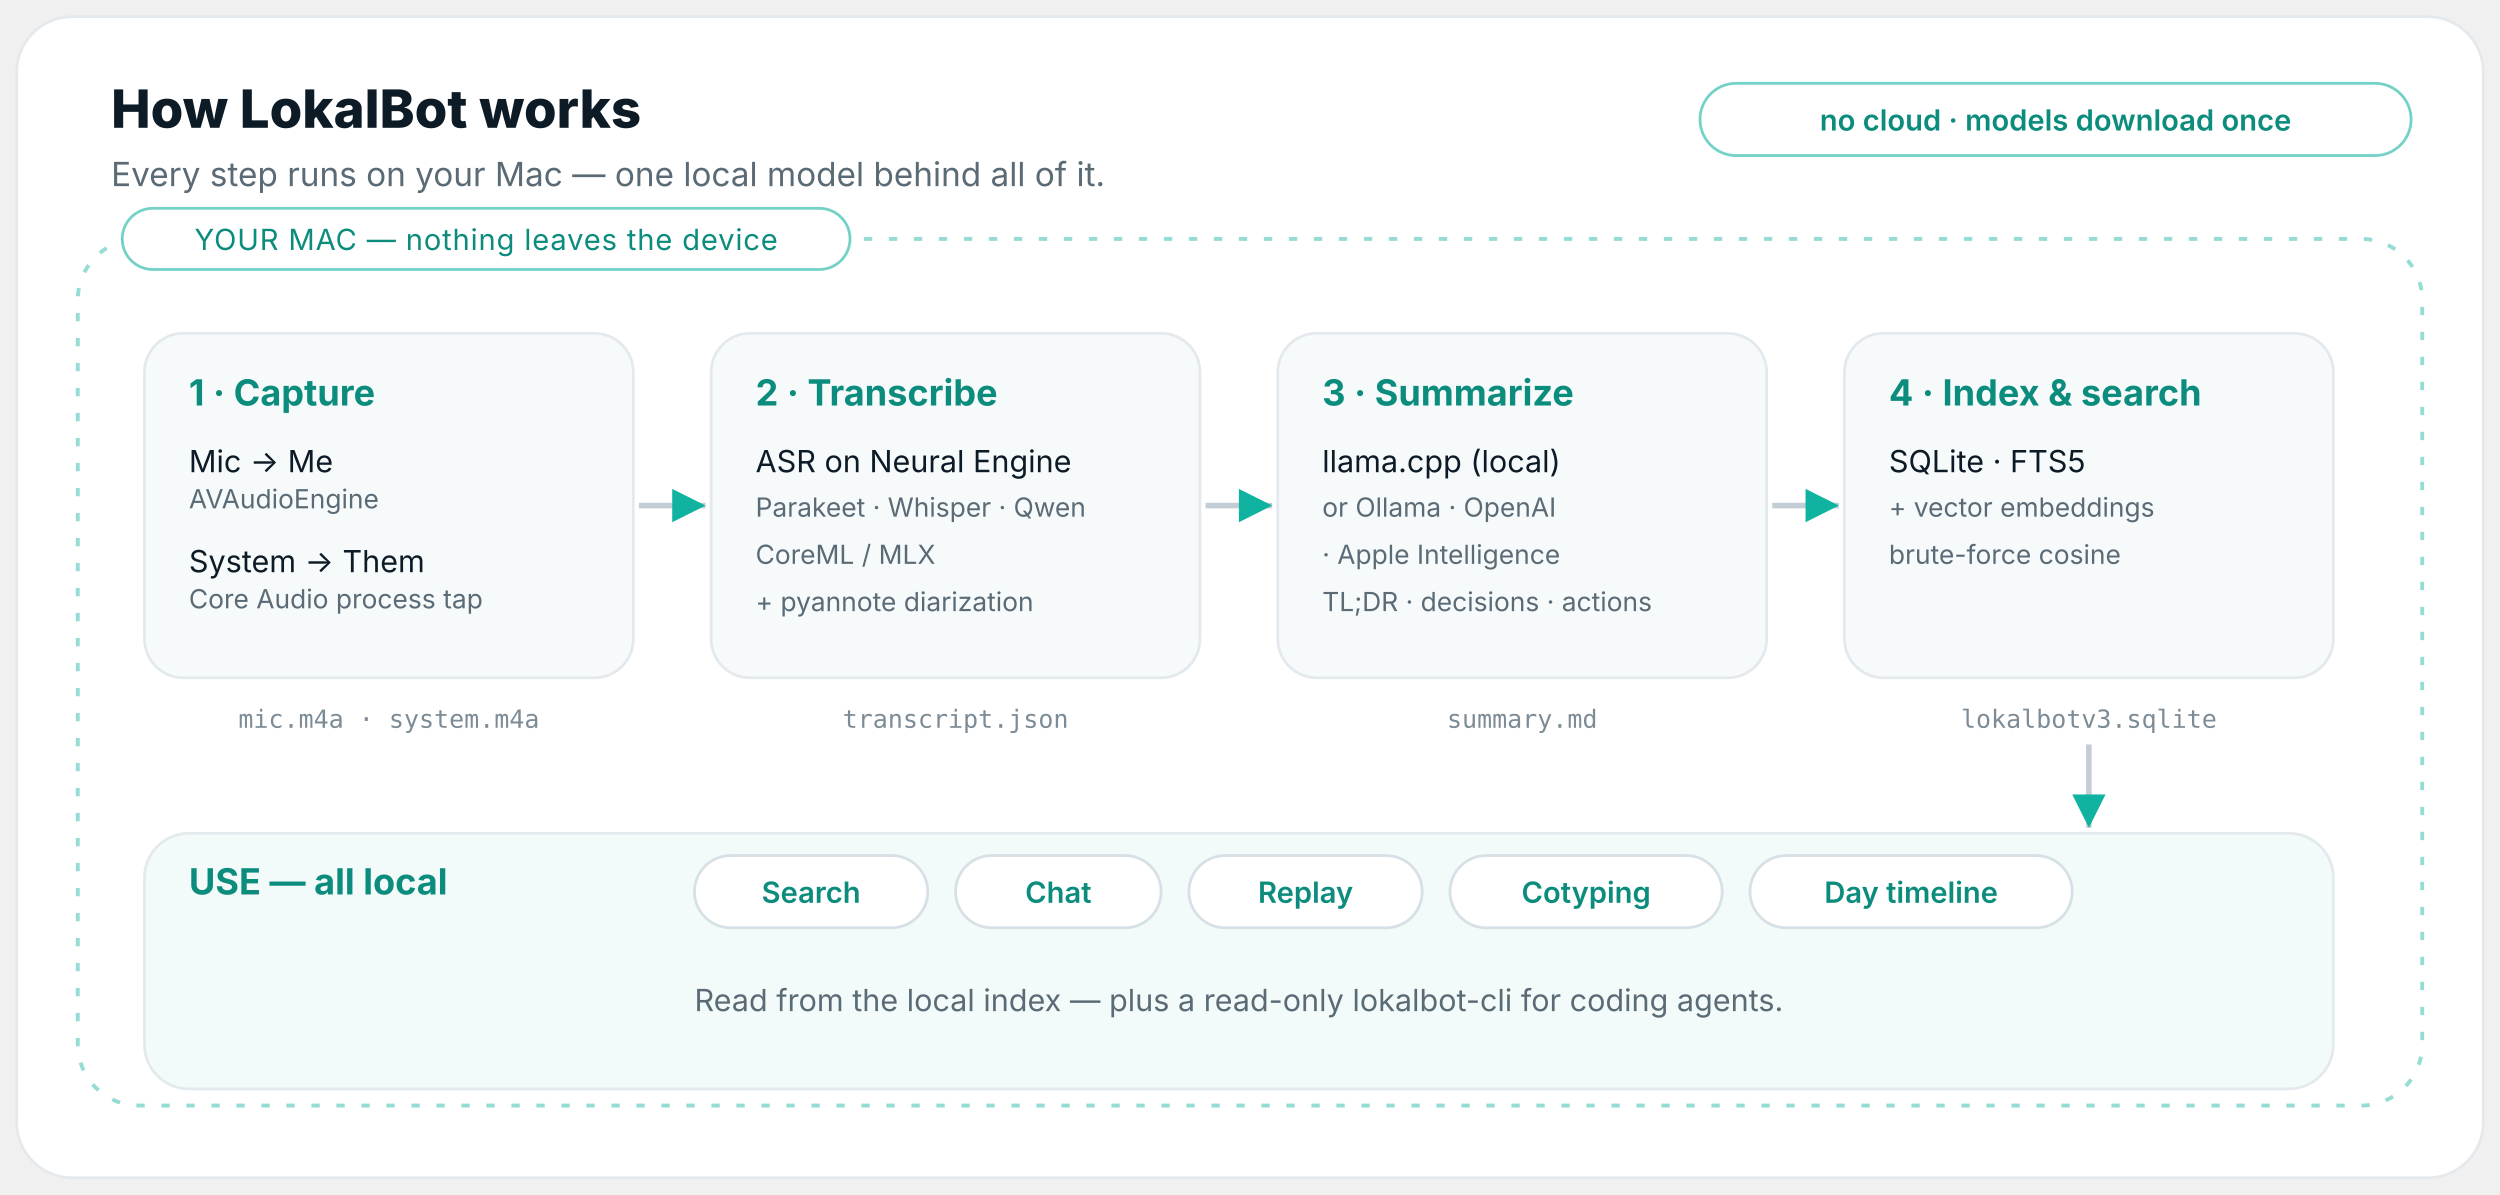
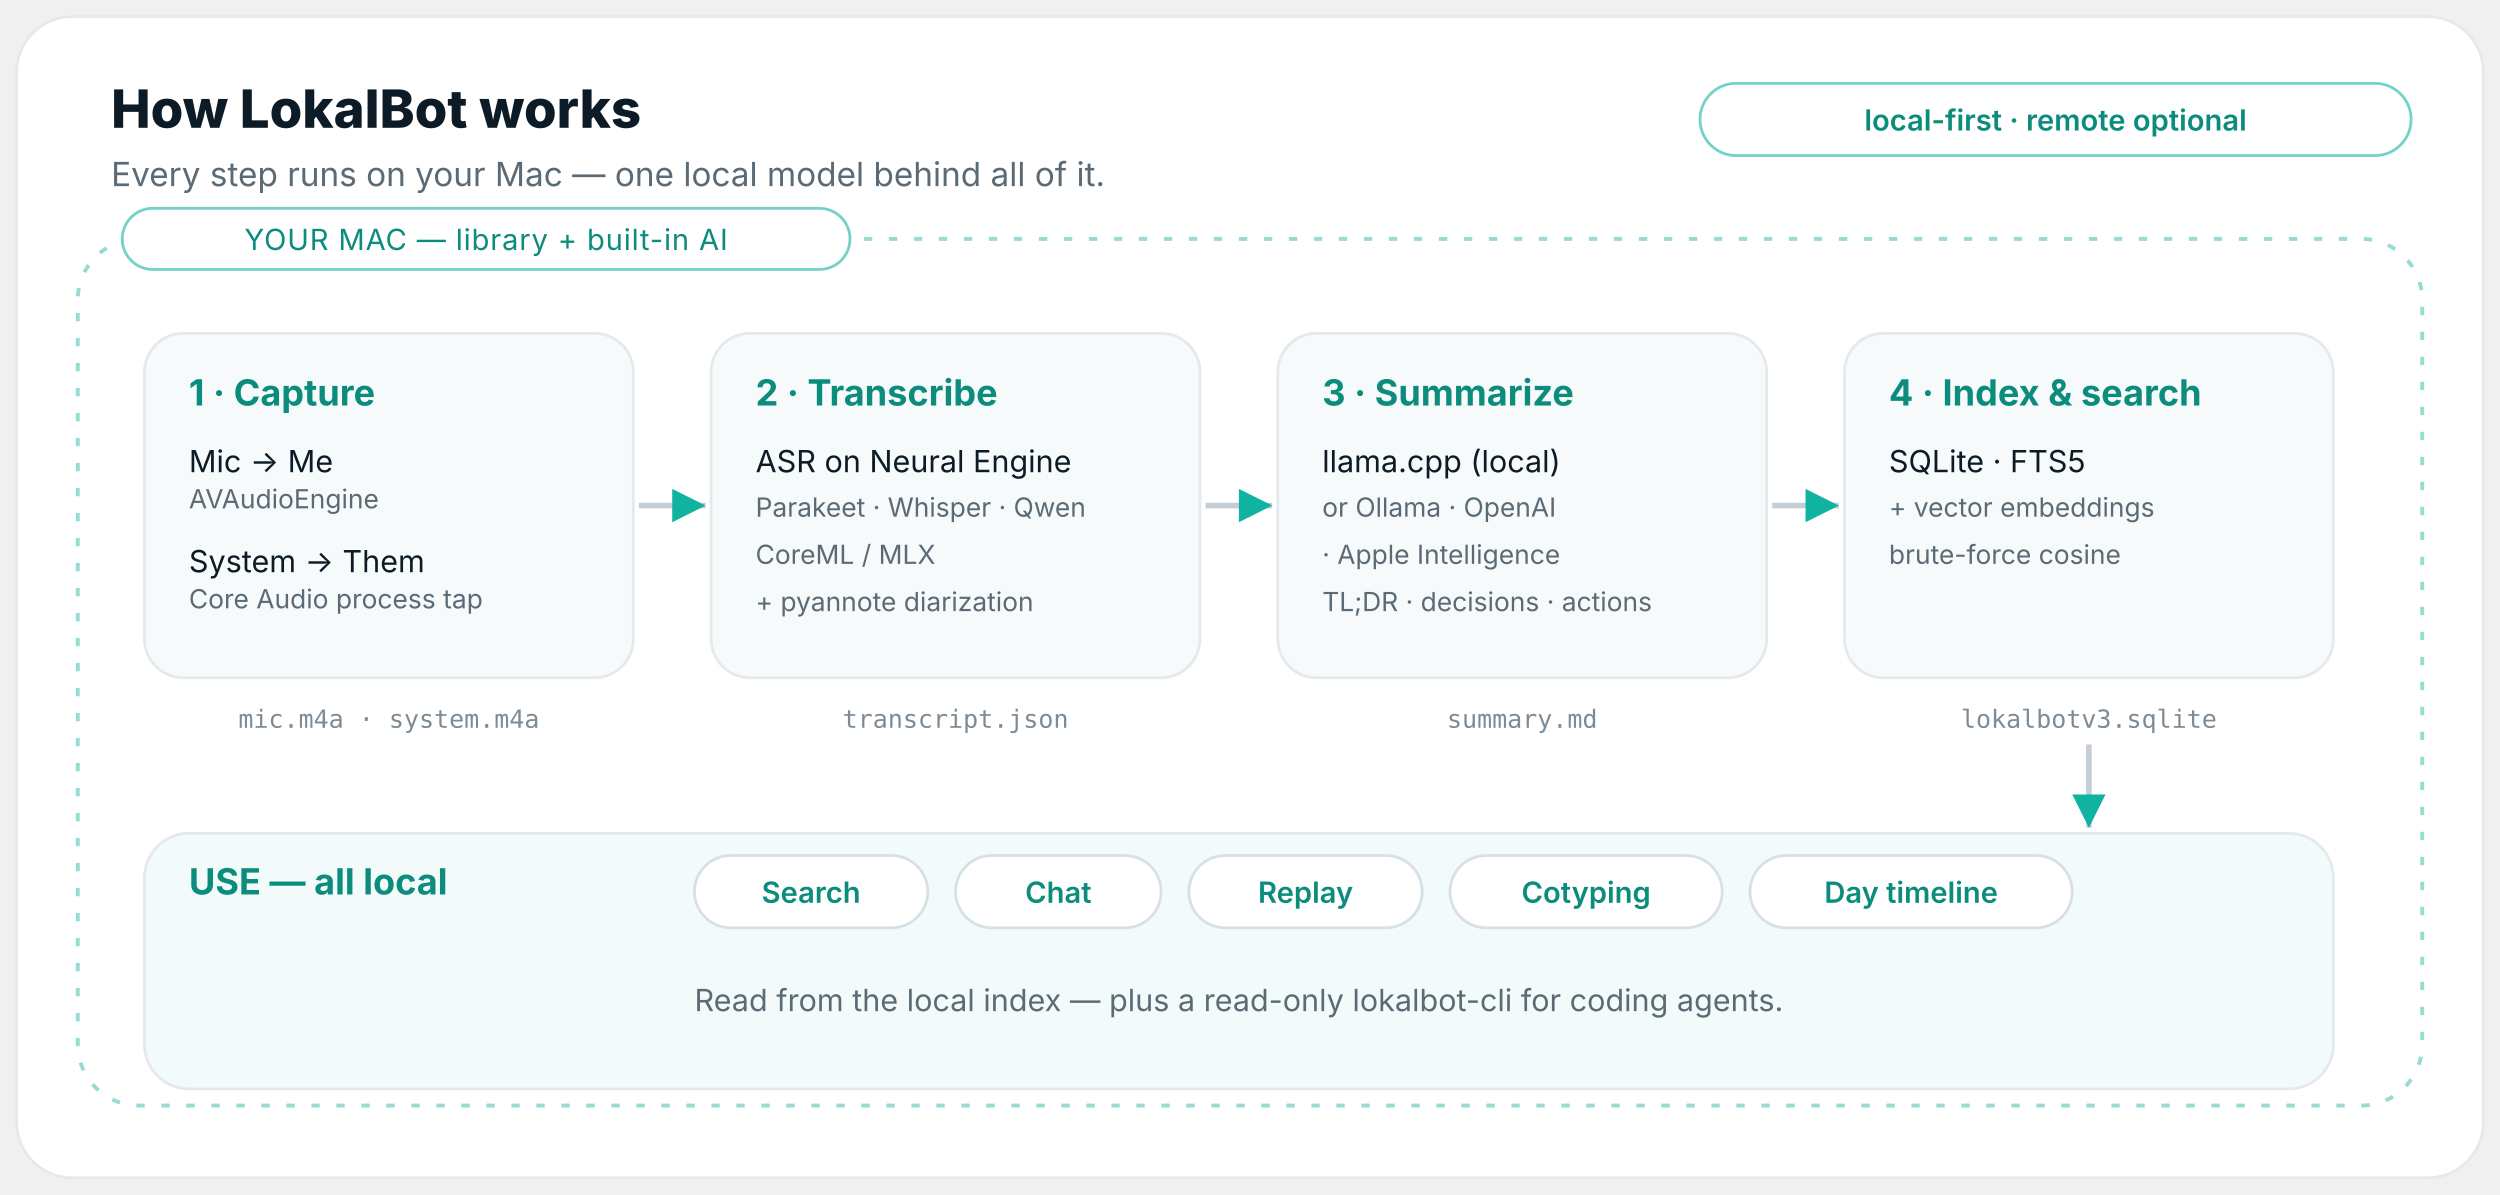
<svg xmlns="http://www.w3.org/2000/svg" viewBox="0 0 900 430" role="img" aria-labelledby="t d" font-family="-apple-system, BlinkMacSystemFont, 'SF Pro Text', 'Inter', system-ui, 'Segoe UI', Roboto, Helvetica, Arial, sans-serif">
  <defs>
    <marker id="ahl" markerWidth="9" markerHeight="9" refX="6" refY="3" orient="auto">
      <path d="M0,0 L6,3 L0,6 Z" fill="#0FB3A0" />
    </marker>
  </defs>
  <style>
    .hd{font-size:13px;font-weight:700;fill:#0C8C7D;}
    .ln{font-size:11px;fill:#0D1B26;}
    .sb{font-size:9.5px;fill:#5B6B76;}
    .fl{font-size:9px;fill:#7C8B95;font-family:ui-monospace,'SF Mono',Menlo,Consolas,monospace;}
    .pill{font-size:10.5px;font-weight:600;fill:#0C8C7D;}
  </style>
  <rect x="6" y="6" width="888" height="418" rx="20" fill="#FFFFFF" stroke="#E4E9EE" />
  <text x="40" y="46" font-size="19" font-weight="800" fill="#0D1B26">How LokalBot works</text>
  <text x="40" y="67" font-size="12" fill="#5B6B76">Every step runs on your Mac — one local model behind all of it.</text>
  <rect x="612" y="30" width="256" height="26" rx="13" fill="#FFFFFF" stroke="#16B3A1" stroke-opacity="0.6" />
-   <text x="740" y="47" text-anchor="middle" font-size="10.5" font-weight="600" fill="#0C8C7D">no cloud · models download once</text>
+   <text x="740" y="47" text-anchor="middle" font-size="10.5" font-weight="600" fill="#0C8C7D">local-first · remote optional</text>
  <rect x="28" y="86" width="844" height="312" rx="22" fill="none" stroke="#16B3A1" stroke-opacity="0.45" stroke-width="1.4" stroke-dasharray="3 6" />
  <rect x="44" y="75" width="262" height="22" rx="11" fill="#FFFFFF" stroke="#16B3A1" stroke-opacity="0.6" />
-   <text x="175" y="90" text-anchor="middle" font-size="10.5" letter-spacing="0.3" fill="#0C8C7D">YOUR MAC — nothing leaves the device</text>
+   <text x="175" y="90" text-anchor="middle" font-size="10.5" letter-spacing="0.3" fill="#0C8C7D">YOUR MAC — library + built-in AI</text>
  <g stroke="#C3CDD6" stroke-width="2">
    <line x1="230" y1="182" x2="254" y2="182" marker-end="url(#ahl)" />
    <line x1="434" y1="182" x2="458" y2="182" marker-end="url(#ahl)" />
    <line x1="638" y1="182" x2="662" y2="182" marker-end="url(#ahl)" />
    <line x1="752" y1="268" x2="752" y2="298" marker-end="url(#ahl)" />
  </g>
  <rect x="52" y="120" width="176" height="124" rx="14" fill="#F7FAFB" stroke="#E4E9EE" />
  <text class="hd" x="68" y="146">1 · Capture</text>
  <text class="ln" x="68" y="170">Mic → Me</text>
  <text class="sb" x="68" y="183">AVAudioEngine</text>
  <text class="ln" x="68" y="206">System → Them</text>
  <text class="sb" x="68" y="219">Core Audio process tap</text>
  <text class="fl" x="140" y="262" text-anchor="middle">mic.m4a · system.m4a</text>
  <rect x="256" y="120" width="176" height="124" rx="14" fill="#F7FAFB" stroke="#E4E9EE" />
  <text class="hd" x="272" y="146">2 · Transcribe</text>
  <text class="ln" x="272" y="170">ASR on Neural Engine</text>
  <text class="sb" x="272" y="186">Parakeet · Whisper · Qwen</text>
  <text class="sb" x="272" y="203">CoreML / MLX</text>
  <text class="sb" x="272" y="220">+ pyannote diarization</text>
  <text class="fl" x="344" y="262" text-anchor="middle">transcript.json</text>
  <rect x="460" y="120" width="176" height="124" rx="14" fill="#F7FAFB" stroke="#E4E9EE" />
  <text class="hd" x="476" y="146">3 · Summarize</text>
  <text class="ln" x="476" y="170">llama.cpp (local)</text>
  <text class="sb" x="476" y="186">or Ollama · OpenAI</text>
  <text class="sb" x="476" y="203">· Apple Intelligence</text>
  <text class="sb" x="476" y="220">TL;DR · decisions · actions</text>
  <text class="fl" x="548" y="262" text-anchor="middle">summary.md</text>
  <rect x="664" y="120" width="176" height="124" rx="14" fill="#F7FAFB" stroke="#E4E9EE" />
  <text class="hd" x="680" y="146">4 · Index &amp; search</text>
  <text class="ln" x="680" y="170">SQLite · FTS5</text>
  <text class="sb" x="680" y="186">+ vector embeddings</text>
  <text class="sb" x="680" y="203">brute-force cosine</text>
  <text class="fl" x="752" y="262" text-anchor="middle">lokalbotv3.sqlite</text>
  <rect x="52" y="300" width="788" height="92" rx="16" fill="#F2FBF9" stroke="#E4E9EE" />
  <text x="68" y="322" class="hd">USE — all local</text>
  <g>
    <rect x="250" y="308" width="84" height="26" rx="13" fill="#FFFFFF" stroke="#D7E0E6" />
    <text class="pill" x="292" y="325" text-anchor="middle">Search</text>
    <rect x="344" y="308" width="74" height="26" rx="13" fill="#FFFFFF" stroke="#D7E0E6" />
    <text class="pill" x="381" y="325" text-anchor="middle">Chat</text>
    <rect x="428" y="308" width="84" height="26" rx="13" fill="#FFFFFF" stroke="#D7E0E6" />
    <text class="pill" x="470" y="325" text-anchor="middle">Replay</text>
    <rect x="522" y="308" width="98" height="26" rx="13" fill="#FFFFFF" stroke="#D7E0E6" />
    <text class="pill" x="571" y="325" text-anchor="middle">Cotyping</text>
    <rect x="630" y="308" width="116" height="26" rx="13" fill="#FFFFFF" stroke="#D7E0E6" />
    <text class="pill" x="688" y="325" text-anchor="middle">Day timeline</text>
  </g>
  <text x="446" y="364" text-anchor="middle" font-size="11" fill="#5B6B76">Read from the local index — plus a read-only lokalbot-cli for coding agents.</text>
</svg>
